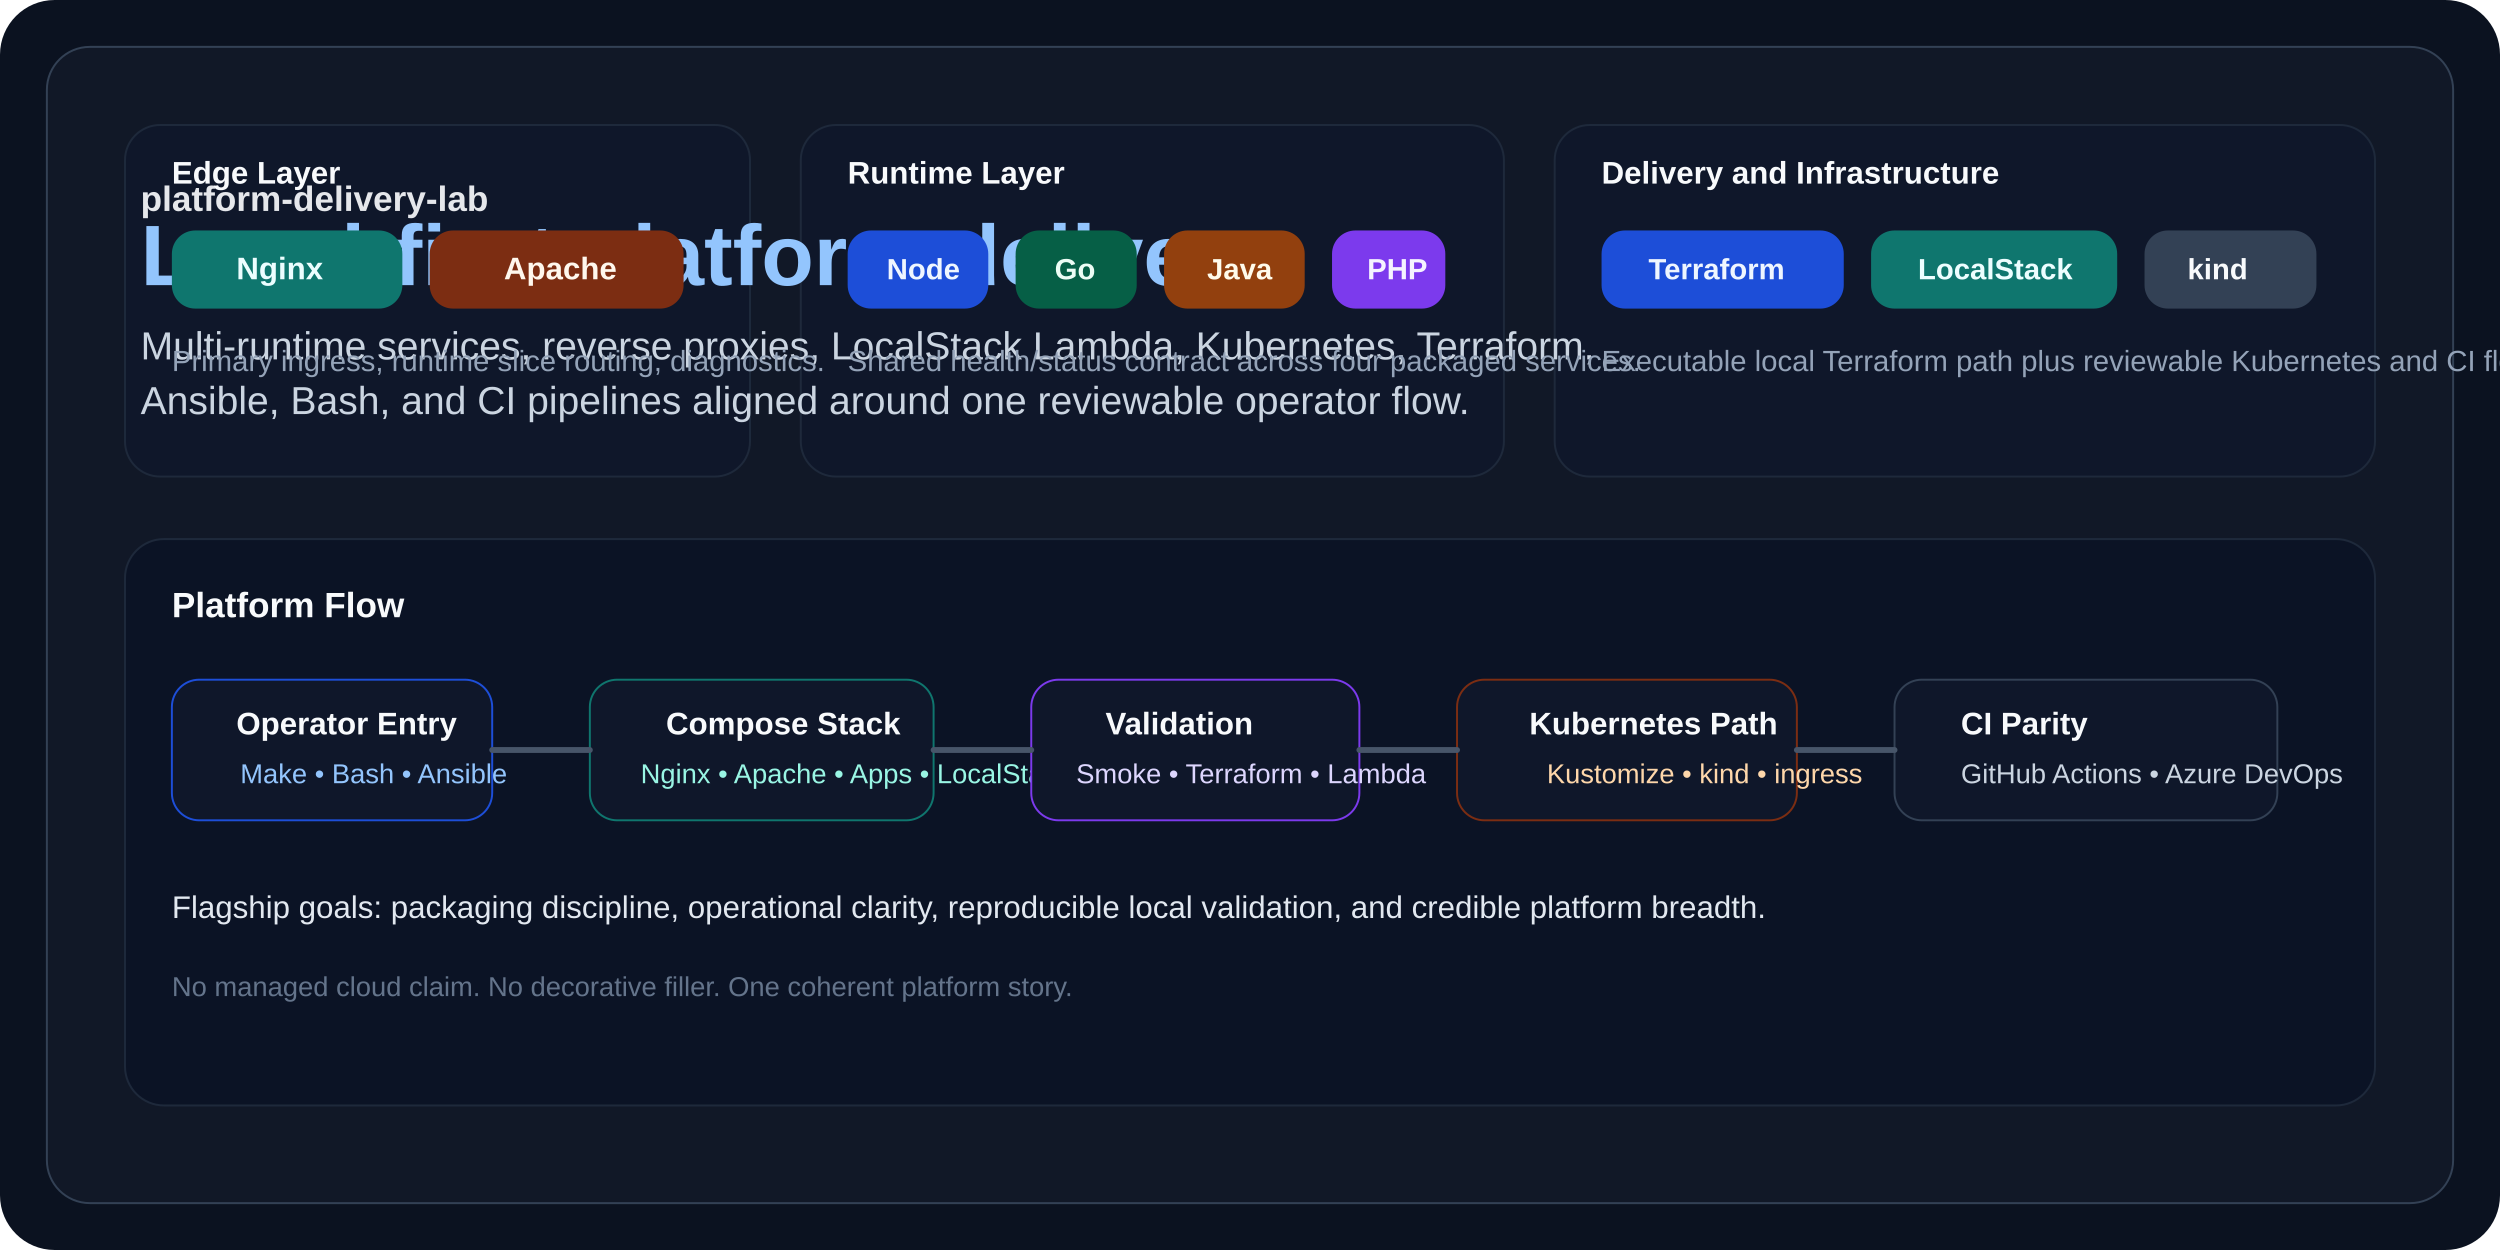
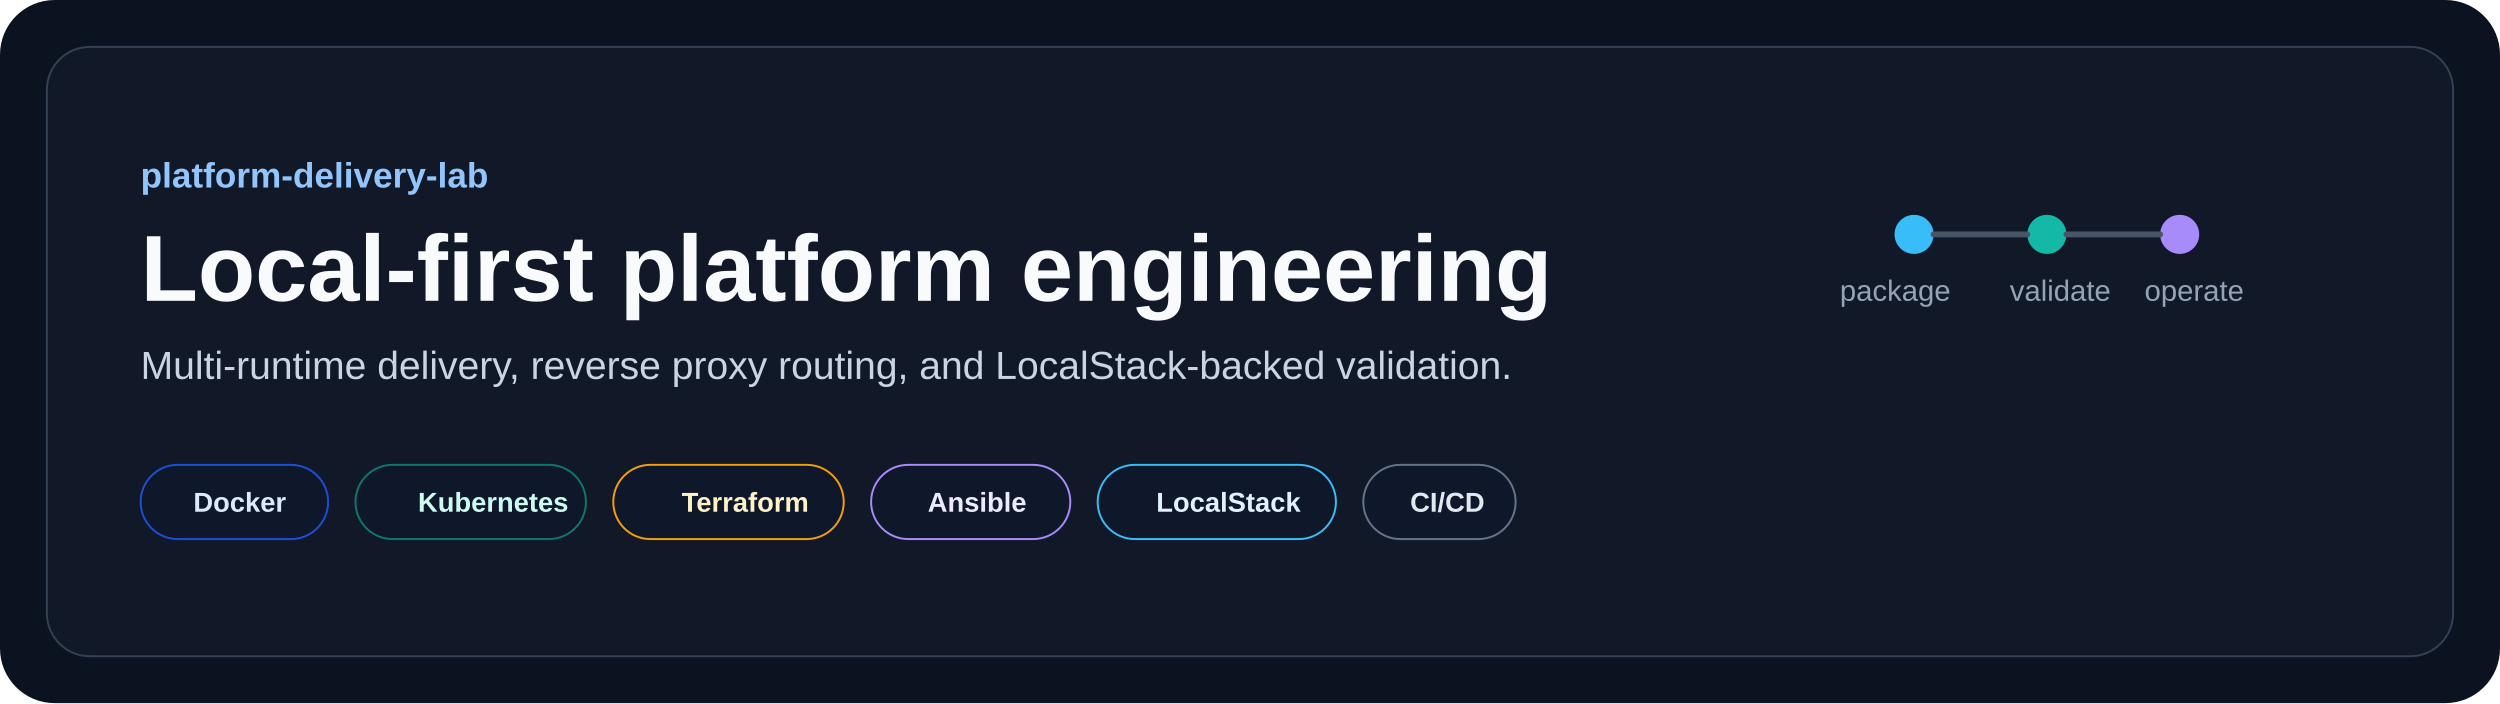
- <svg xmlns="http://www.w3.org/2000/svg" width="1280" height="640" viewBox="0 0 1280 640" fill="none">
-   <rect width="1280" height="640" rx="28" fill="#0B1220" />
-   <rect x="24" y="24" width="1232" height="592" rx="22" fill="#111827" stroke="#334155" />
-   <rect x="64" y="64" width="320" height="180" rx="18" fill="#0F172A" stroke="#1E293B" />
-   <rect x="410" y="64" width="360" height="180" rx="18" fill="#0F172A" stroke="#1E293B" />
-   <rect x="796" y="64" width="420" height="180" rx="18" fill="#0F172A" stroke="#1E293B" />
-   <rect x="64" y="276" width="1152" height="290" rx="20" fill="#0B1325" stroke="#1E293B" />
-   <text x="72" y="108" fill="#E5E7EB" font-family="Segoe UI, Arial, sans-serif" font-size="18" font-weight="700">platform-delivery-lab</text>
-   <text x="72" y="146" fill="#93C5FD" font-family="Segoe UI, Arial, sans-serif" font-size="44" font-weight="700">Local-first platform delivery</text>
-   <text x="72" y="184" fill="#CBD5E1" font-family="Segoe UI, Arial, sans-serif" font-size="20">Multi-runtime services, reverse proxies, LocalStack Lambda, Kubernetes, Terraform,</text>
-   <text x="72" y="212" fill="#CBD5E1" font-family="Segoe UI, Arial, sans-serif" font-size="20">Ansible, Bash, and CI pipelines aligned around one reviewable operator flow.</text>
-   <text x="88" y="94" fill="#F8FAFC" font-family="Segoe UI, Arial, sans-serif" font-size="16" font-weight="700">Edge Layer</text>
-   <rect x="88" y="118" width="118" height="40" rx="12" fill="#0F766E" />
-   <text x="121" y="143" fill="#ECFEFF" font-family="Segoe UI, Arial, sans-serif" font-size="16" font-weight="700">Nginx</text>
-   <rect x="220" y="118" width="130" height="40" rx="12" fill="#7C2D12" />
-   <text x="258" y="143" fill="#FFF7ED" font-family="Segoe UI, Arial, sans-serif" font-size="16" font-weight="700">Apache</text>
-   <text x="88" y="190" fill="#94A3B8" font-family="Segoe UI, Arial, sans-serif" font-size="15">Primary ingress, runtime slice routing, diagnostics.</text>
-   <text x="434" y="94" fill="#F8FAFC" font-family="Segoe UI, Arial, sans-serif" font-size="16" font-weight="700">Runtime Layer</text>
-   <rect x="434" y="118" width="72" height="40" rx="12" fill="#1D4ED8" />
-   <text x="454" y="143" fill="#EFF6FF" font-family="Segoe UI, Arial, sans-serif" font-size="15" font-weight="700">Node</text>
-   <rect x="520" y="118" width="62" height="40" rx="12" fill="#065F46" />
-   <text x="540" y="143" fill="#ECFDF5" font-family="Segoe UI, Arial, sans-serif" font-size="15" font-weight="700">Go</text>
-   <rect x="596" y="118" width="72" height="40" rx="12" fill="#92400E" />
-   <text x="618" y="143" fill="#FFFBEB" font-family="Segoe UI, Arial, sans-serif" font-size="15" font-weight="700">Java</text>
-   <rect x="682" y="118" width="58" height="40" rx="12" fill="#7C3AED" />
-   <text x="700" y="143" fill="#F5F3FF" font-family="Segoe UI, Arial, sans-serif" font-size="15" font-weight="700">PHP</text>
-   <text x="434" y="190" fill="#94A3B8" font-family="Segoe UI, Arial, sans-serif" font-size="15">Shared health/status contract across four packaged services.</text>
-   <text x="820" y="94" fill="#F8FAFC" font-family="Segoe UI, Arial, sans-serif" font-size="16" font-weight="700">Delivery and Infrastructure</text>
-   <rect x="820" y="118" width="124" height="40" rx="12" fill="#1D4ED8" />
-   <text x="844" y="143" fill="#EFF6FF" font-family="Segoe UI, Arial, sans-serif" font-size="15" font-weight="700">Terraform</text>
-   <rect x="958" y="118" width="126" height="40" rx="12" fill="#0F766E" />
-   <text x="982" y="143" fill="#ECFEFF" font-family="Segoe UI, Arial, sans-serif" font-size="15" font-weight="700">LocalStack</text>
-   <rect x="1098" y="118" width="88" height="40" rx="12" fill="#334155" />
-   <text x="1120" y="143" fill="#F8FAFC" font-family="Segoe UI, Arial, sans-serif" font-size="15" font-weight="700">kind</text>
-   <text x="820" y="190" fill="#94A3B8" font-family="Segoe UI, Arial, sans-serif" font-size="15">Executable local Terraform path plus reviewable Kubernetes and CI flows.</text>
-   <text x="88" y="316" fill="#F8FAFC" font-family="Segoe UI, Arial, sans-serif" font-size="18" font-weight="700">Platform Flow</text>
-   <rect x="88" y="348" width="164" height="72" rx="14" fill="#0F172A" stroke="#1D4ED8" />
-   <text x="121" y="376" fill="#F8FAFC" font-family="Segoe UI, Arial, sans-serif" font-size="16" font-weight="700">Operator Entry</text>
-   <text x="123" y="401" fill="#93C5FD" font-family="Segoe UI, Arial, sans-serif" font-size="14">Make • Bash • Ansible</text>
-   <rect x="302" y="348" width="176" height="72" rx="14" fill="#0F172A" stroke="#0F766E" />
-   <text x="341" y="376" fill="#F8FAFC" font-family="Segoe UI, Arial, sans-serif" font-size="16" font-weight="700">Compose Stack</text>
-   <text x="328" y="401" fill="#99F6E4" font-family="Segoe UI, Arial, sans-serif" font-size="14">Nginx • Apache • Apps • LocalStack</text>
-   <rect x="528" y="348" width="168" height="72" rx="14" fill="#0F172A" stroke="#7C3AED" />
-   <text x="566" y="376" fill="#F8FAFC" font-family="Segoe UI, Arial, sans-serif" font-size="16" font-weight="700">Validation</text>
-   <text x="551" y="401" fill="#DDD6FE" font-family="Segoe UI, Arial, sans-serif" font-size="14">Smoke • Terraform • Lambda</text>
-   <rect x="746" y="348" width="174" height="72" rx="14" fill="#0F172A" stroke="#7C2D12" />
-   <text x="783" y="376" fill="#F8FAFC" font-family="Segoe UI, Arial, sans-serif" font-size="16" font-weight="700">Kubernetes Path</text>
-   <text x="792" y="401" fill="#FED7AA" font-family="Segoe UI, Arial, sans-serif" font-size="14">Kustomize • kind • ingress</text>
-   <rect x="970" y="348" width="196" height="72" rx="14" fill="#0F172A" stroke="#334155" />
-   <text x="1004" y="376" fill="#F8FAFC" font-family="Segoe UI, Arial, sans-serif" font-size="16" font-weight="700">CI Parity</text>
-   <text x="1004" y="401" fill="#CBD5E1" font-family="Segoe UI, Arial, sans-serif" font-size="14">GitHub Actions • Azure DevOps</text>
-   <path d="M252 384H302" stroke="#475569" stroke-width="3" stroke-linecap="round" />
-   <path d="M478 384H528" stroke="#475569" stroke-width="3" stroke-linecap="round" />
-   <path d="M696 384H746" stroke="#475569" stroke-width="3" stroke-linecap="round" />
-   <path d="M920 384H970" stroke="#475569" stroke-width="3" stroke-linecap="round" />
-   <text x="88" y="470" fill="#E2E8F0" font-family="Segoe UI, Arial, sans-serif" font-size="16">Flagship goals: packaging discipline, operational clarity, reproducible local validation, and credible platform breadth.</text>
-   <text x="88" y="510" fill="#64748B" font-family="Segoe UI, Arial, sans-serif" font-size="14">No managed cloud claim. No decorative filler. One coherent platform story.</text>
+ <svg xmlns="http://www.w3.org/2000/svg" width="1280" height="360" viewBox="0 0 1280 360" fill="none">
+   <rect width="1280" height="360" rx="28" fill="#0B1220" />
+   <rect x="24" y="24" width="1232" height="312" rx="22" fill="#111827" stroke="#334155" />
+   <circle cx="980" cy="120" r="10" fill="#38BDF8" />
+   <circle cx="1048" cy="120" r="10" fill="#14B8A6" />
+   <circle cx="1116" cy="120" r="10" fill="#A78BFA" />
+   <path d="M990 120H1038" stroke="#475569" stroke-width="3" stroke-linecap="round" />
+   <path d="M1058 120H1106" stroke="#475569" stroke-width="3" stroke-linecap="round" />
+   <text x="942" y="154" fill="#94A3B8" font-family="Segoe UI, Arial, sans-serif" font-size="15">package</text>
+   <text x="1029" y="154" fill="#94A3B8" font-family="Segoe UI, Arial, sans-serif" font-size="15">validate</text>
+   <text x="1098" y="154" fill="#94A3B8" font-family="Segoe UI, Arial, sans-serif" font-size="15">operate</text>
+   <text x="72" y="96" fill="#93C5FD" font-family="Segoe UI, Arial, sans-serif" font-size="18" font-weight="700">platform-delivery-lab</text>
+   <text x="72" y="154" fill="#F8FAFC" font-family="Segoe UI, Arial, sans-serif" font-size="48" font-weight="700">Local-first platform engineering</text>
+   <text x="72" y="194" fill="#CBD5E1" font-family="Segoe UI, Arial, sans-serif" font-size="20">Multi-runtime delivery, reverse proxy routing, and LocalStack-backed validation.</text>
+   <rect x="72" y="238" width="96" height="38" rx="19" fill="#0F172A" stroke="#1D4ED8" />
+   <text x="99" y="262" fill="#DBEAFE" font-family="Segoe UI, Arial, sans-serif" font-size="14" font-weight="700">Docker</text>
+   <rect x="182" y="238" width="118" height="38" rx="19" fill="#0F172A" stroke="#0F766E" />
+   <text x="214" y="262" fill="#CCFBF1" font-family="Segoe UI, Arial, sans-serif" font-size="14" font-weight="700">Kubernetes</text>
+   <rect x="314" y="238" width="118" height="38" rx="19" fill="#0F172A" stroke="#F59E0B" />
+   <text x="349" y="262" fill="#FEF3C7" font-family="Segoe UI, Arial, sans-serif" font-size="14" font-weight="700">Terraform</text>
+   <rect x="446" y="238" width="102" height="38" rx="19" fill="#0F172A" stroke="#A78BFA" />
+   <text x="475" y="262" fill="#EDE9FE" font-family="Segoe UI, Arial, sans-serif" font-size="14" font-weight="700">Ansible</text>
+   <rect x="562" y="238" width="122" height="38" rx="19" fill="#0F172A" stroke="#38BDF8" />
+   <text x="592" y="262" fill="#E0F2FE" font-family="Segoe UI, Arial, sans-serif" font-size="14" font-weight="700">LocalStack</text>
+   <rect x="698" y="238" width="78" height="38" rx="19" fill="#0F172A" stroke="#64748B" />
+   <text x="722" y="262" fill="#E2E8F0" font-family="Segoe UI, Arial, sans-serif" font-size="14" font-weight="700">CI/CD</text>
</svg>
